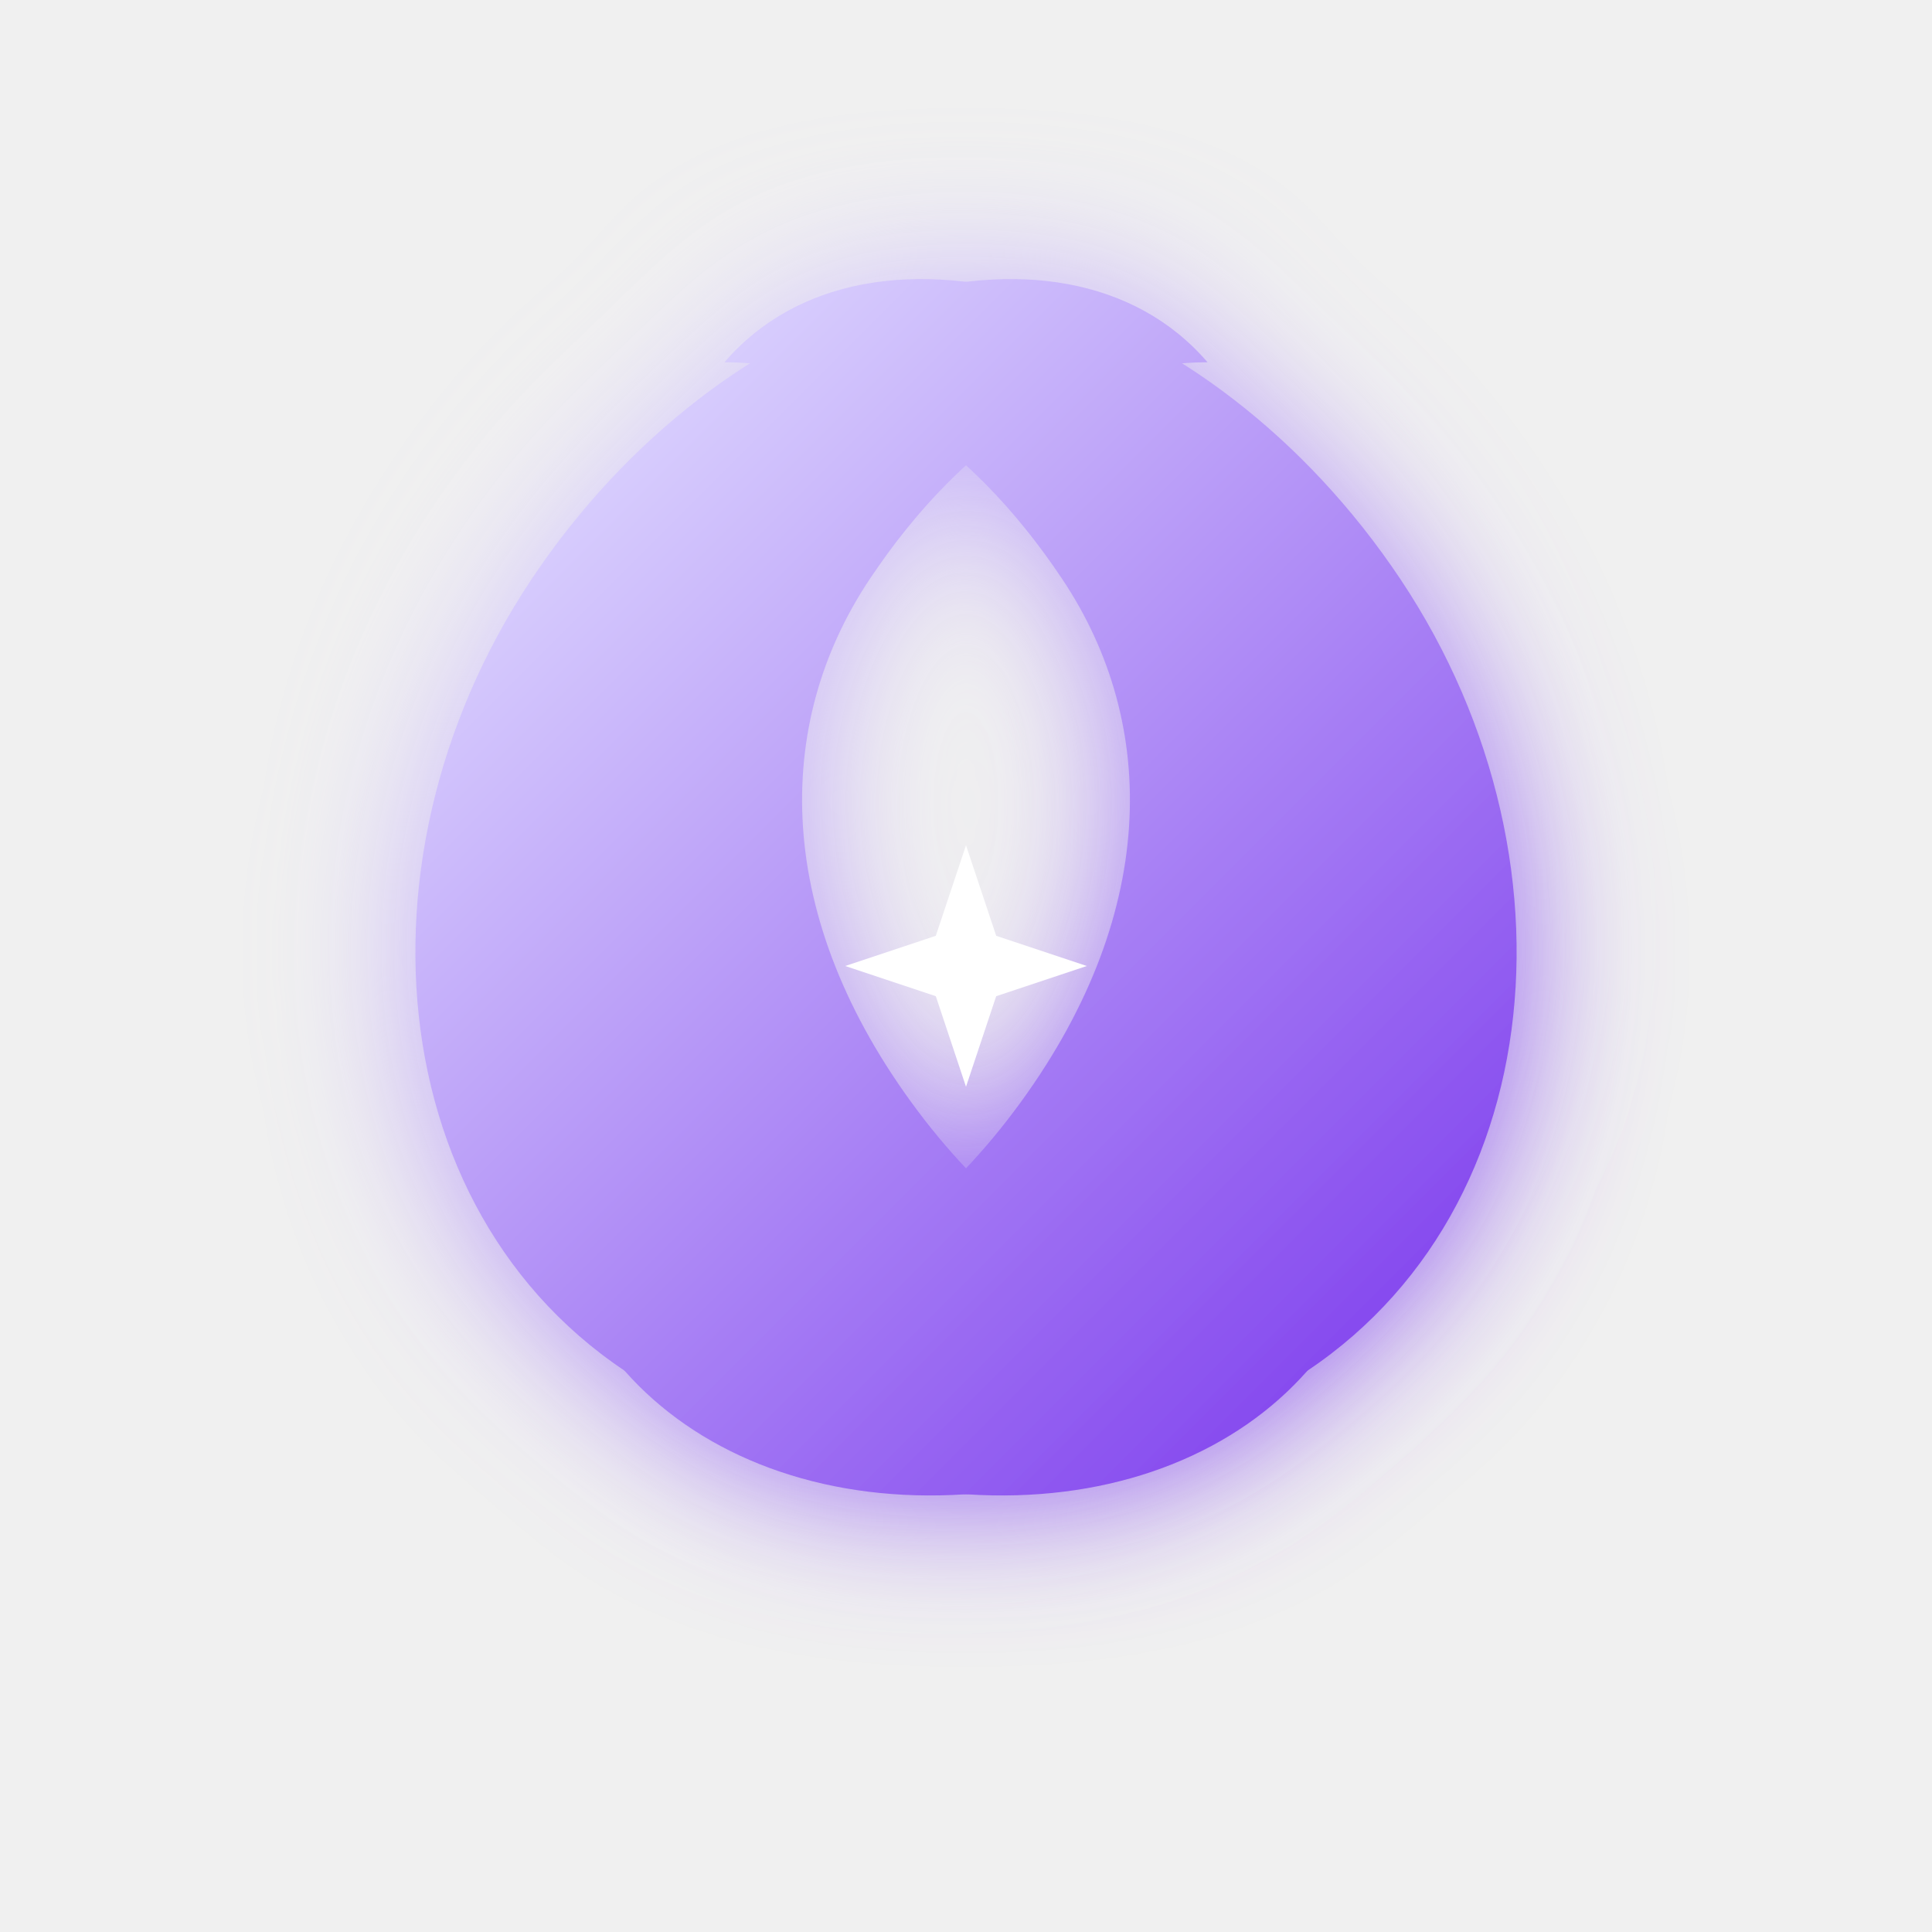
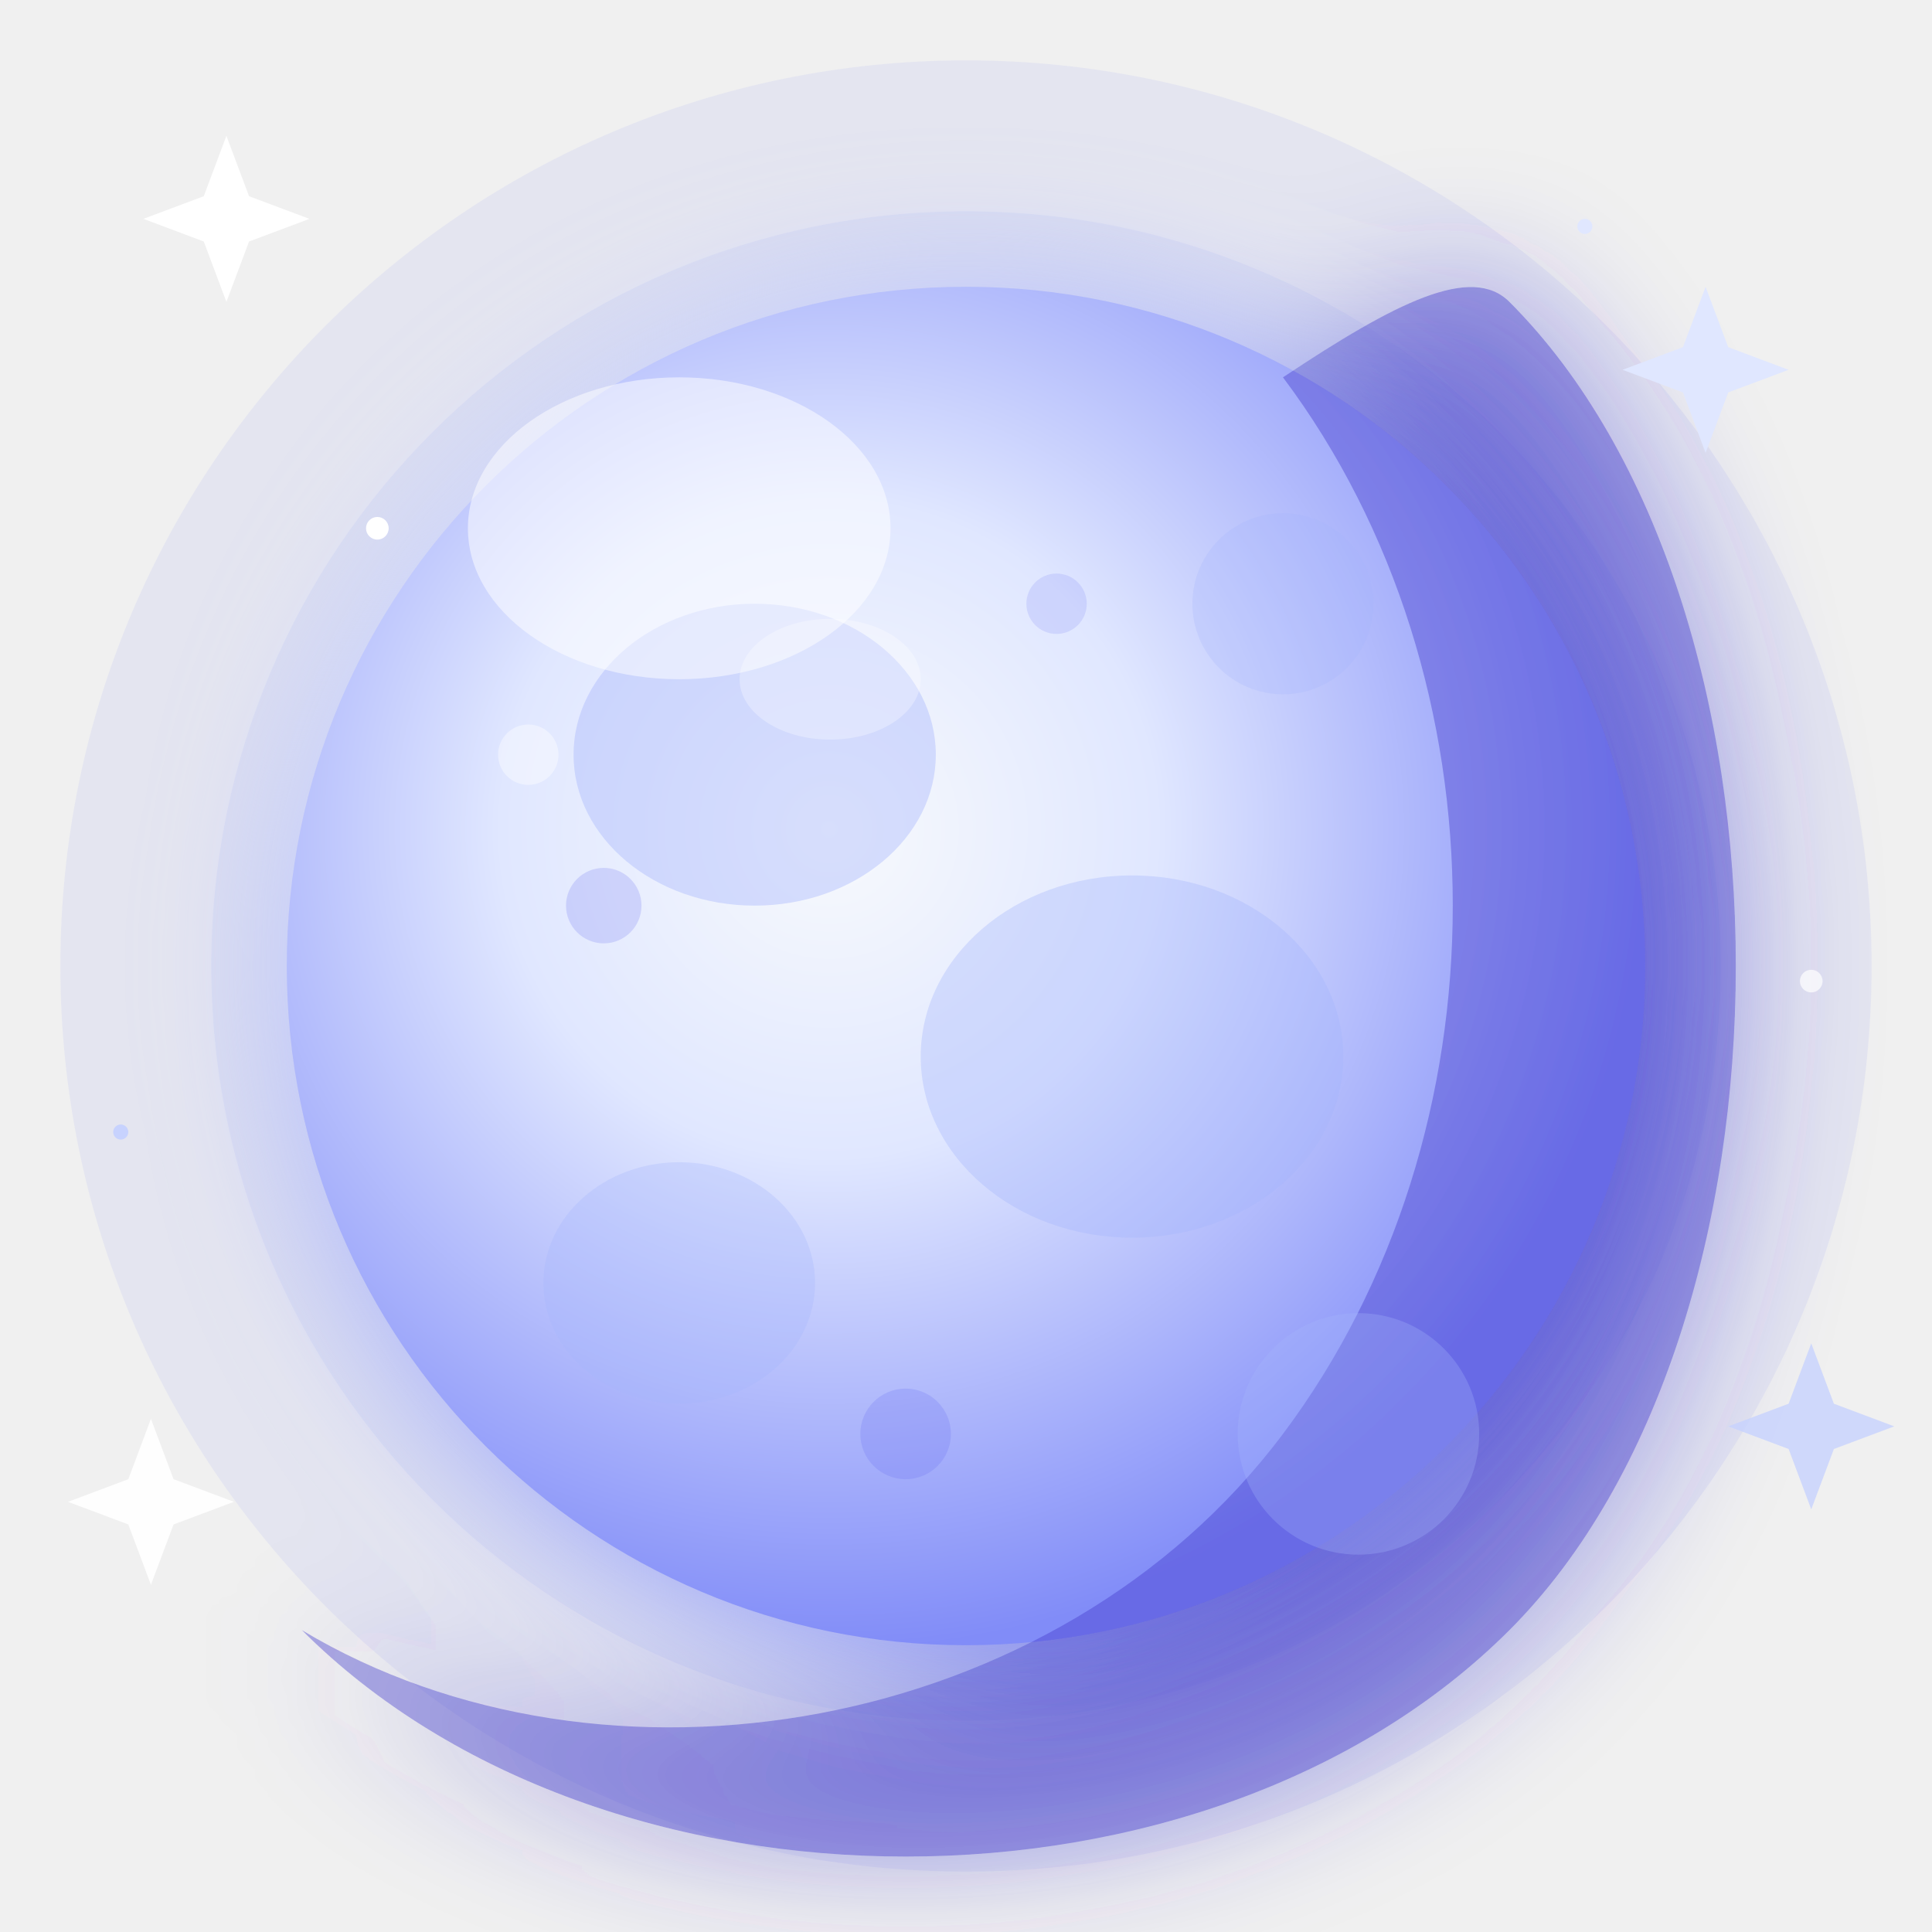
- <svg xmlns="http://www.w3.org/2000/svg" width="640" height="640" viewBox="0 0 640 640" fill="none">
+ <svg xmlns="http://www.w3.org/2000/svg" width="512" height="512" viewBox="0 0 512 512" fill="none">
  <defs>
-     <linearGradient id="nightXGradientUHD" x1="160" y1="160" x2="480" y2="480" gradientUnits="userSpaceOnUse">
-       <stop offset="0%" stop-color="#DDD6FE" />
-       <stop offset="100%" stop-color="#7C3AED" />
+     <linearGradient id="moonGradV3" x1="60" y1="60" x2="452" y2="452" gradientUnits="userSpaceOnUse">
+       <stop offset="0%" stop-color="#E0E7FF" />
+       <stop offset="25%" stop-color="#C7D2FE" />
+       <stop offset="50%" stop-color="#A5B4FC" />
+       <stop offset="75%" stop-color="#818CF8" />
+       <stop offset="100%" stop-color="#6366F1" />
    </linearGradient>
-     <filter id="glowXNightUHD" x="-20%" y="-20%" width="140%" height="140%">
-       <feGaussianBlur stdDeviation="24" result="blur" />
+     <radialGradient id="fullMoonV3" cx="40%" cy="40%" r="60%">
+       <stop offset="0%" stop-color="#F8FAFC" />
+       <stop offset="40%" stop-color="#E0E7FF" />
+       <stop offset="100%" stop-color="#818CF8" />
+     </radialGradient>
+     <filter id="glowMoonV3" x="-30%" y="-30%" width="160%" height="160%">
+       <feGaussianBlur stdDeviation="18" result="blur" />
      <feComposite in="SourceGraphic" in2="blur" operator="over" />
    </filter>
  </defs>
-   <g filter="url(#glowXNightUHD)">
-     <path d="M400 120C360 120 320 144 288 192C256 240 256 304 304 368C352 432 416 448 448 432C416 496 320 520 224 464C128 416 112 288 176 192C240 96 352 64 400 120Z" fill="url(#nightXGradientUHD)" />
-     <path d="M240 120C280 120 320 144 352 192C384 240 384 304 336 368C288 432 224 448 192 432C224 496 320 520 416 464C512 416 528 288 464 192C400 96 288 64 240 120Z" fill="url(#nightXGradientUHD)" />
+   <circle cx="256" cy="256" r="240" fill="#6366F1" fill-opacity="0.08" />
+   <circle cx="256" cy="256" r="200" fill="#818CF8" fill-opacity="0.1" />
+   <g filter="url(#glowMoonV3)">
+     <circle cx="256" cy="256" r="180" fill="url(#fullMoonV3)" />
+     <path d="M400 80C480 160 480 352 400 432C320 512 160 512 80 432C160 480 280 460 340 380C400 300 400 180 340 100C370 80 390 70 400 80Z" fill="#4338CA" fill-opacity="0.4" />
  </g>
-   <path d="M320 280L330 310L360 320L330 330L320 360L310 330L280 320L310 310L320 280Z" fill="white" />
+   <ellipse cx="200" cy="200" rx="48" ry="40" fill="#A5B4FC" fill-opacity="0.4" />
+   <ellipse cx="300" cy="280" rx="56" ry="48" fill="#A5B4FC" fill-opacity="0.35" />
+   <ellipse cx="180" cy="340" rx="36" ry="32" fill="#A5B4FC" fill-opacity="0.3" />
+   <circle cx="340" cy="160" r="24" fill="#A5B4FC" fill-opacity="0.25" />
+   <circle cx="360" cy="380" r="32" fill="#A5B4FC" fill-opacity="0.3" />
+   <circle cx="160" cy="240" r="10" fill="#6366F1" fill-opacity="0.2" />
+   <circle cx="280" cy="160" r="8" fill="#6366F1" fill-opacity="0.15" />
+   <circle cx="240" cy="380" r="12" fill="#6366F1" fill-opacity="0.2" />
+   <ellipse cx="180" cy="140" rx="56" ry="40" fill="white" fill-opacity="0.5" />
+   <ellipse cx="220" cy="180" rx="24" ry="16" fill="white" fill-opacity="0.3" />
+   <circle cx="140" cy="200" r="8" fill="white" fill-opacity="0.4" />
+   <path d="M60 80L66 64L82 58L66 52L60 36L54 52L38 58L54 64L60 80Z" fill="white" />
+   <path d="M452 120L458 104L474 98L458 92L452 76L446 92L430 98L446 104L452 120Z" fill="#E0E7FF" />
+   <path d="M480 400L486 384L502 378L486 372L480 356L474 372L458 378L474 384L480 400Z" fill="#C7D2FE" opacity="0.8" />
+   <path d="M40 420L46 404L62 398L46 392L40 376L34 392L18 398L34 404L40 420Z" fill="white" opacity="0.9" />
+   <circle cx="100" cy="140" r="3" fill="white" />
+   <circle cx="420" cy="60" r="2" fill="#E0E7FF" />
+   <circle cx="480" cy="260" r="3" fill="white" opacity="0.7" />
+   <circle cx="32" cy="300" r="2" fill="#C7D2FE" />
</svg>
